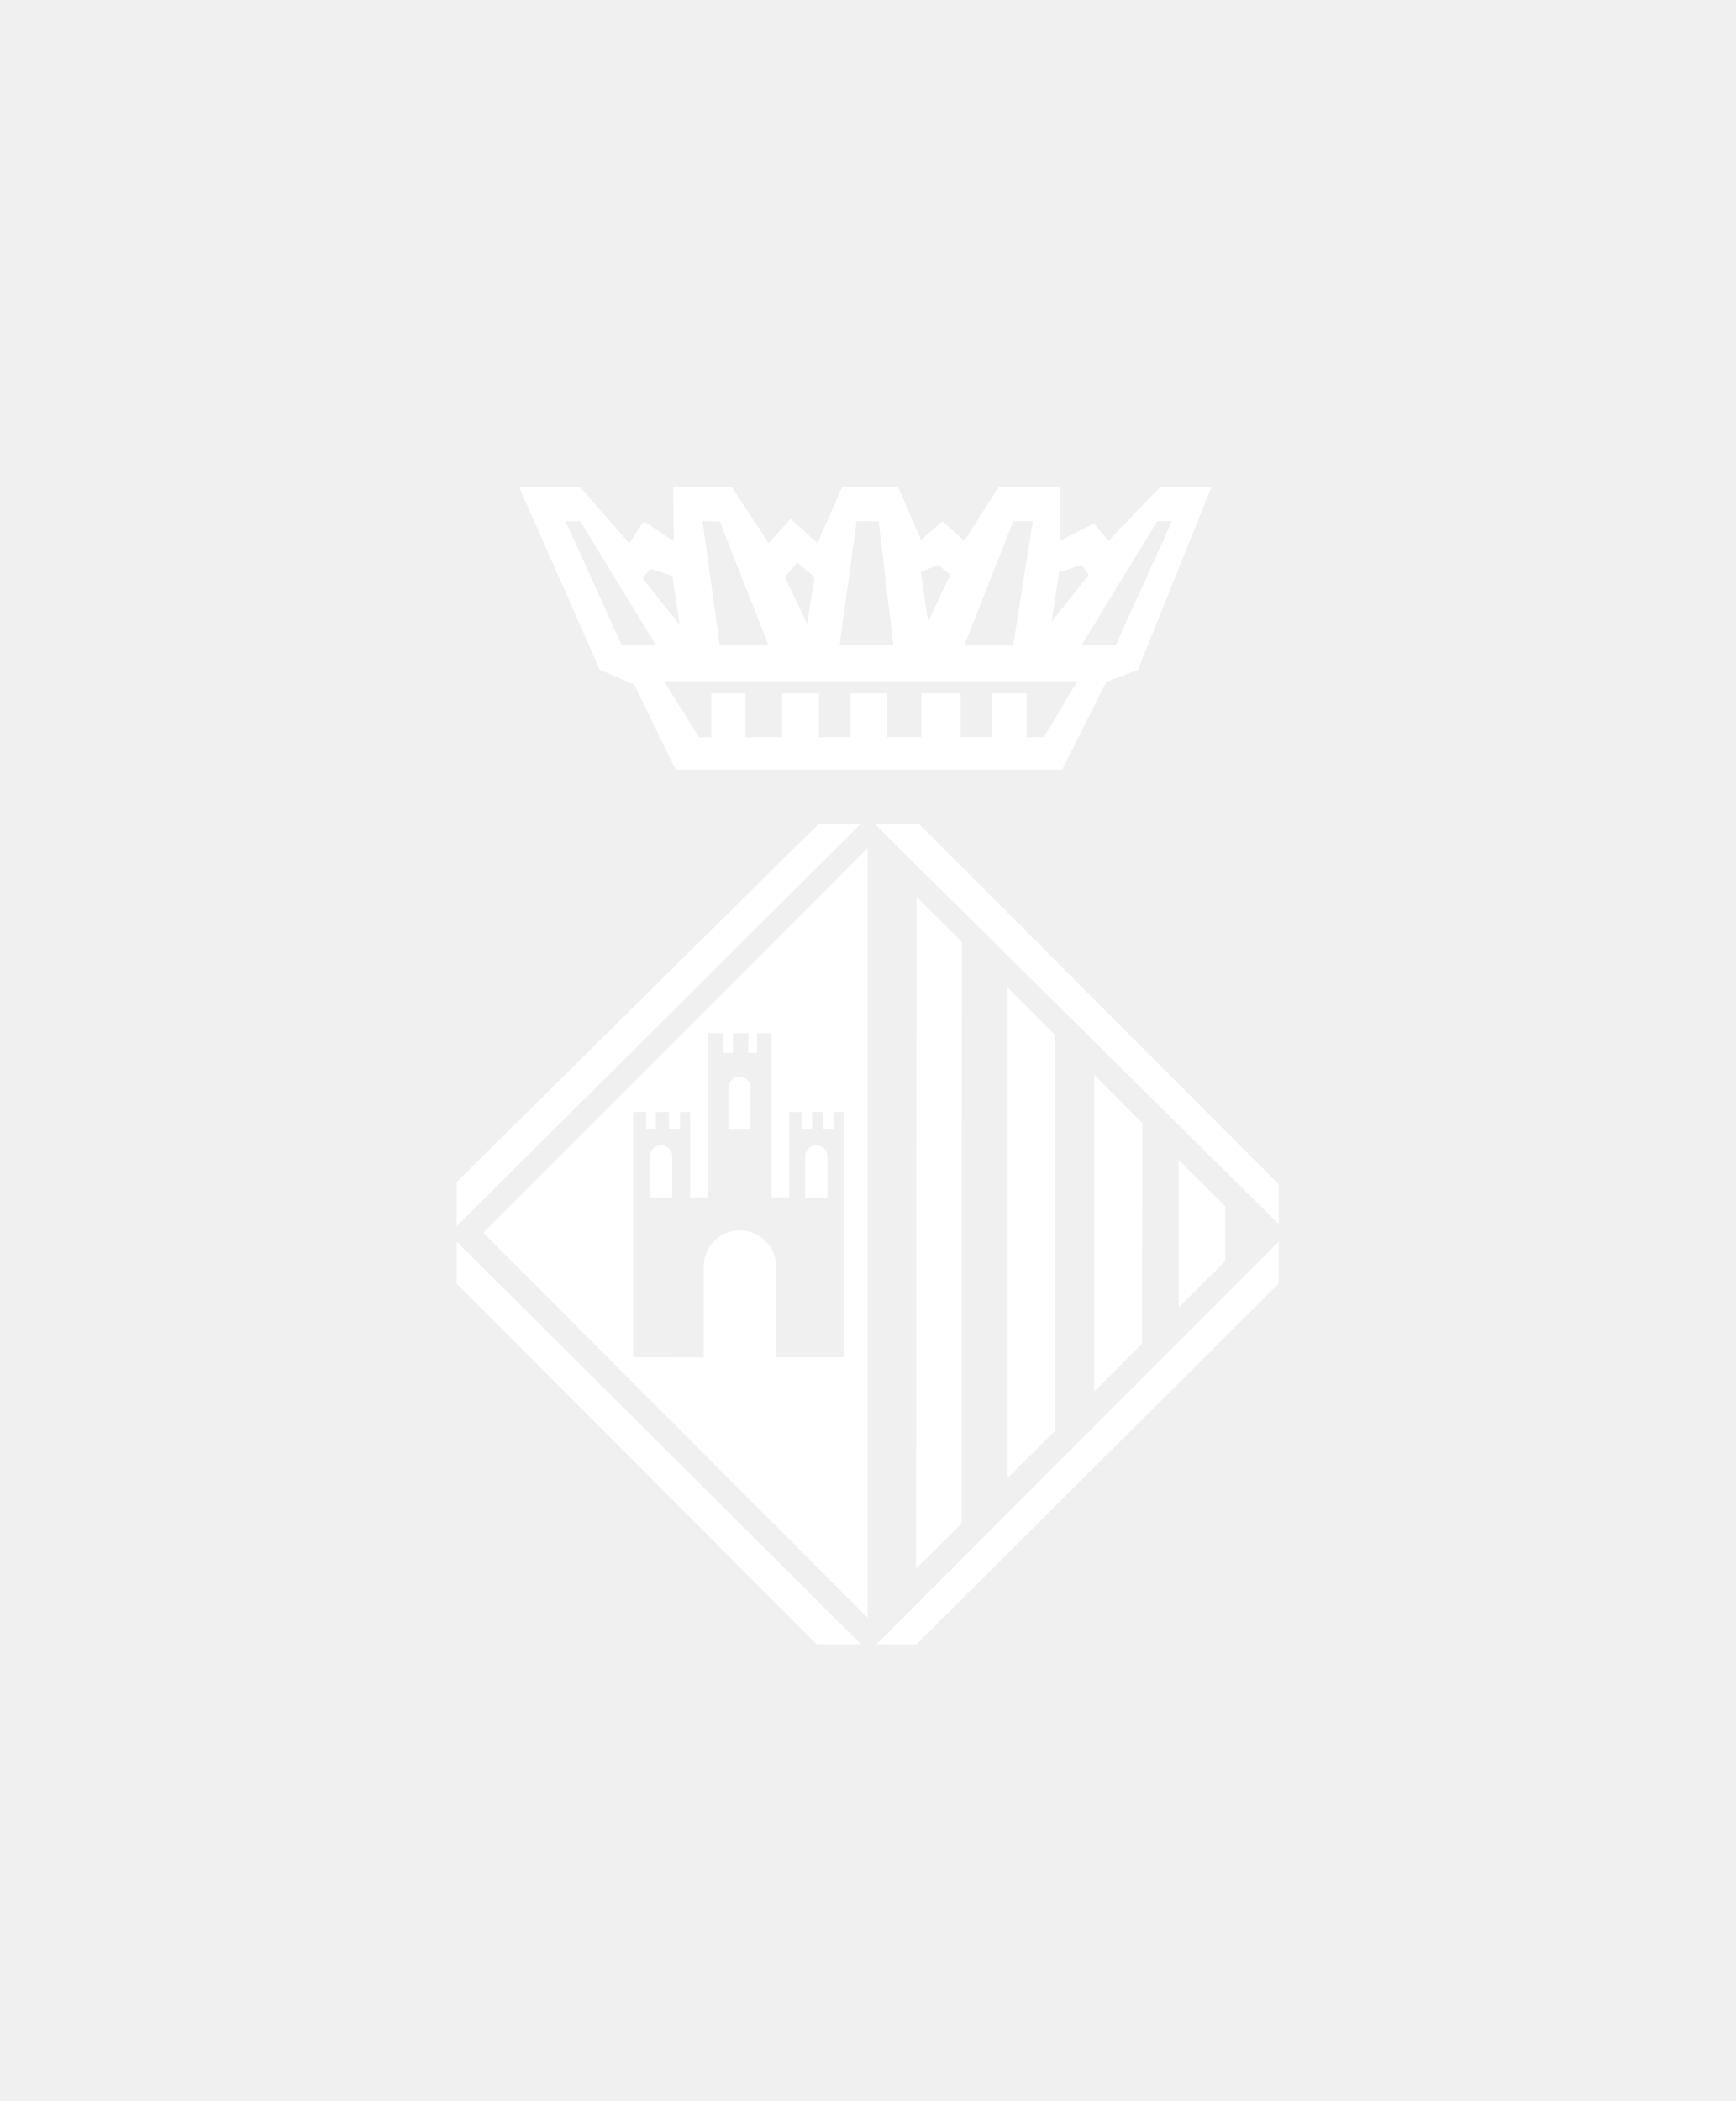
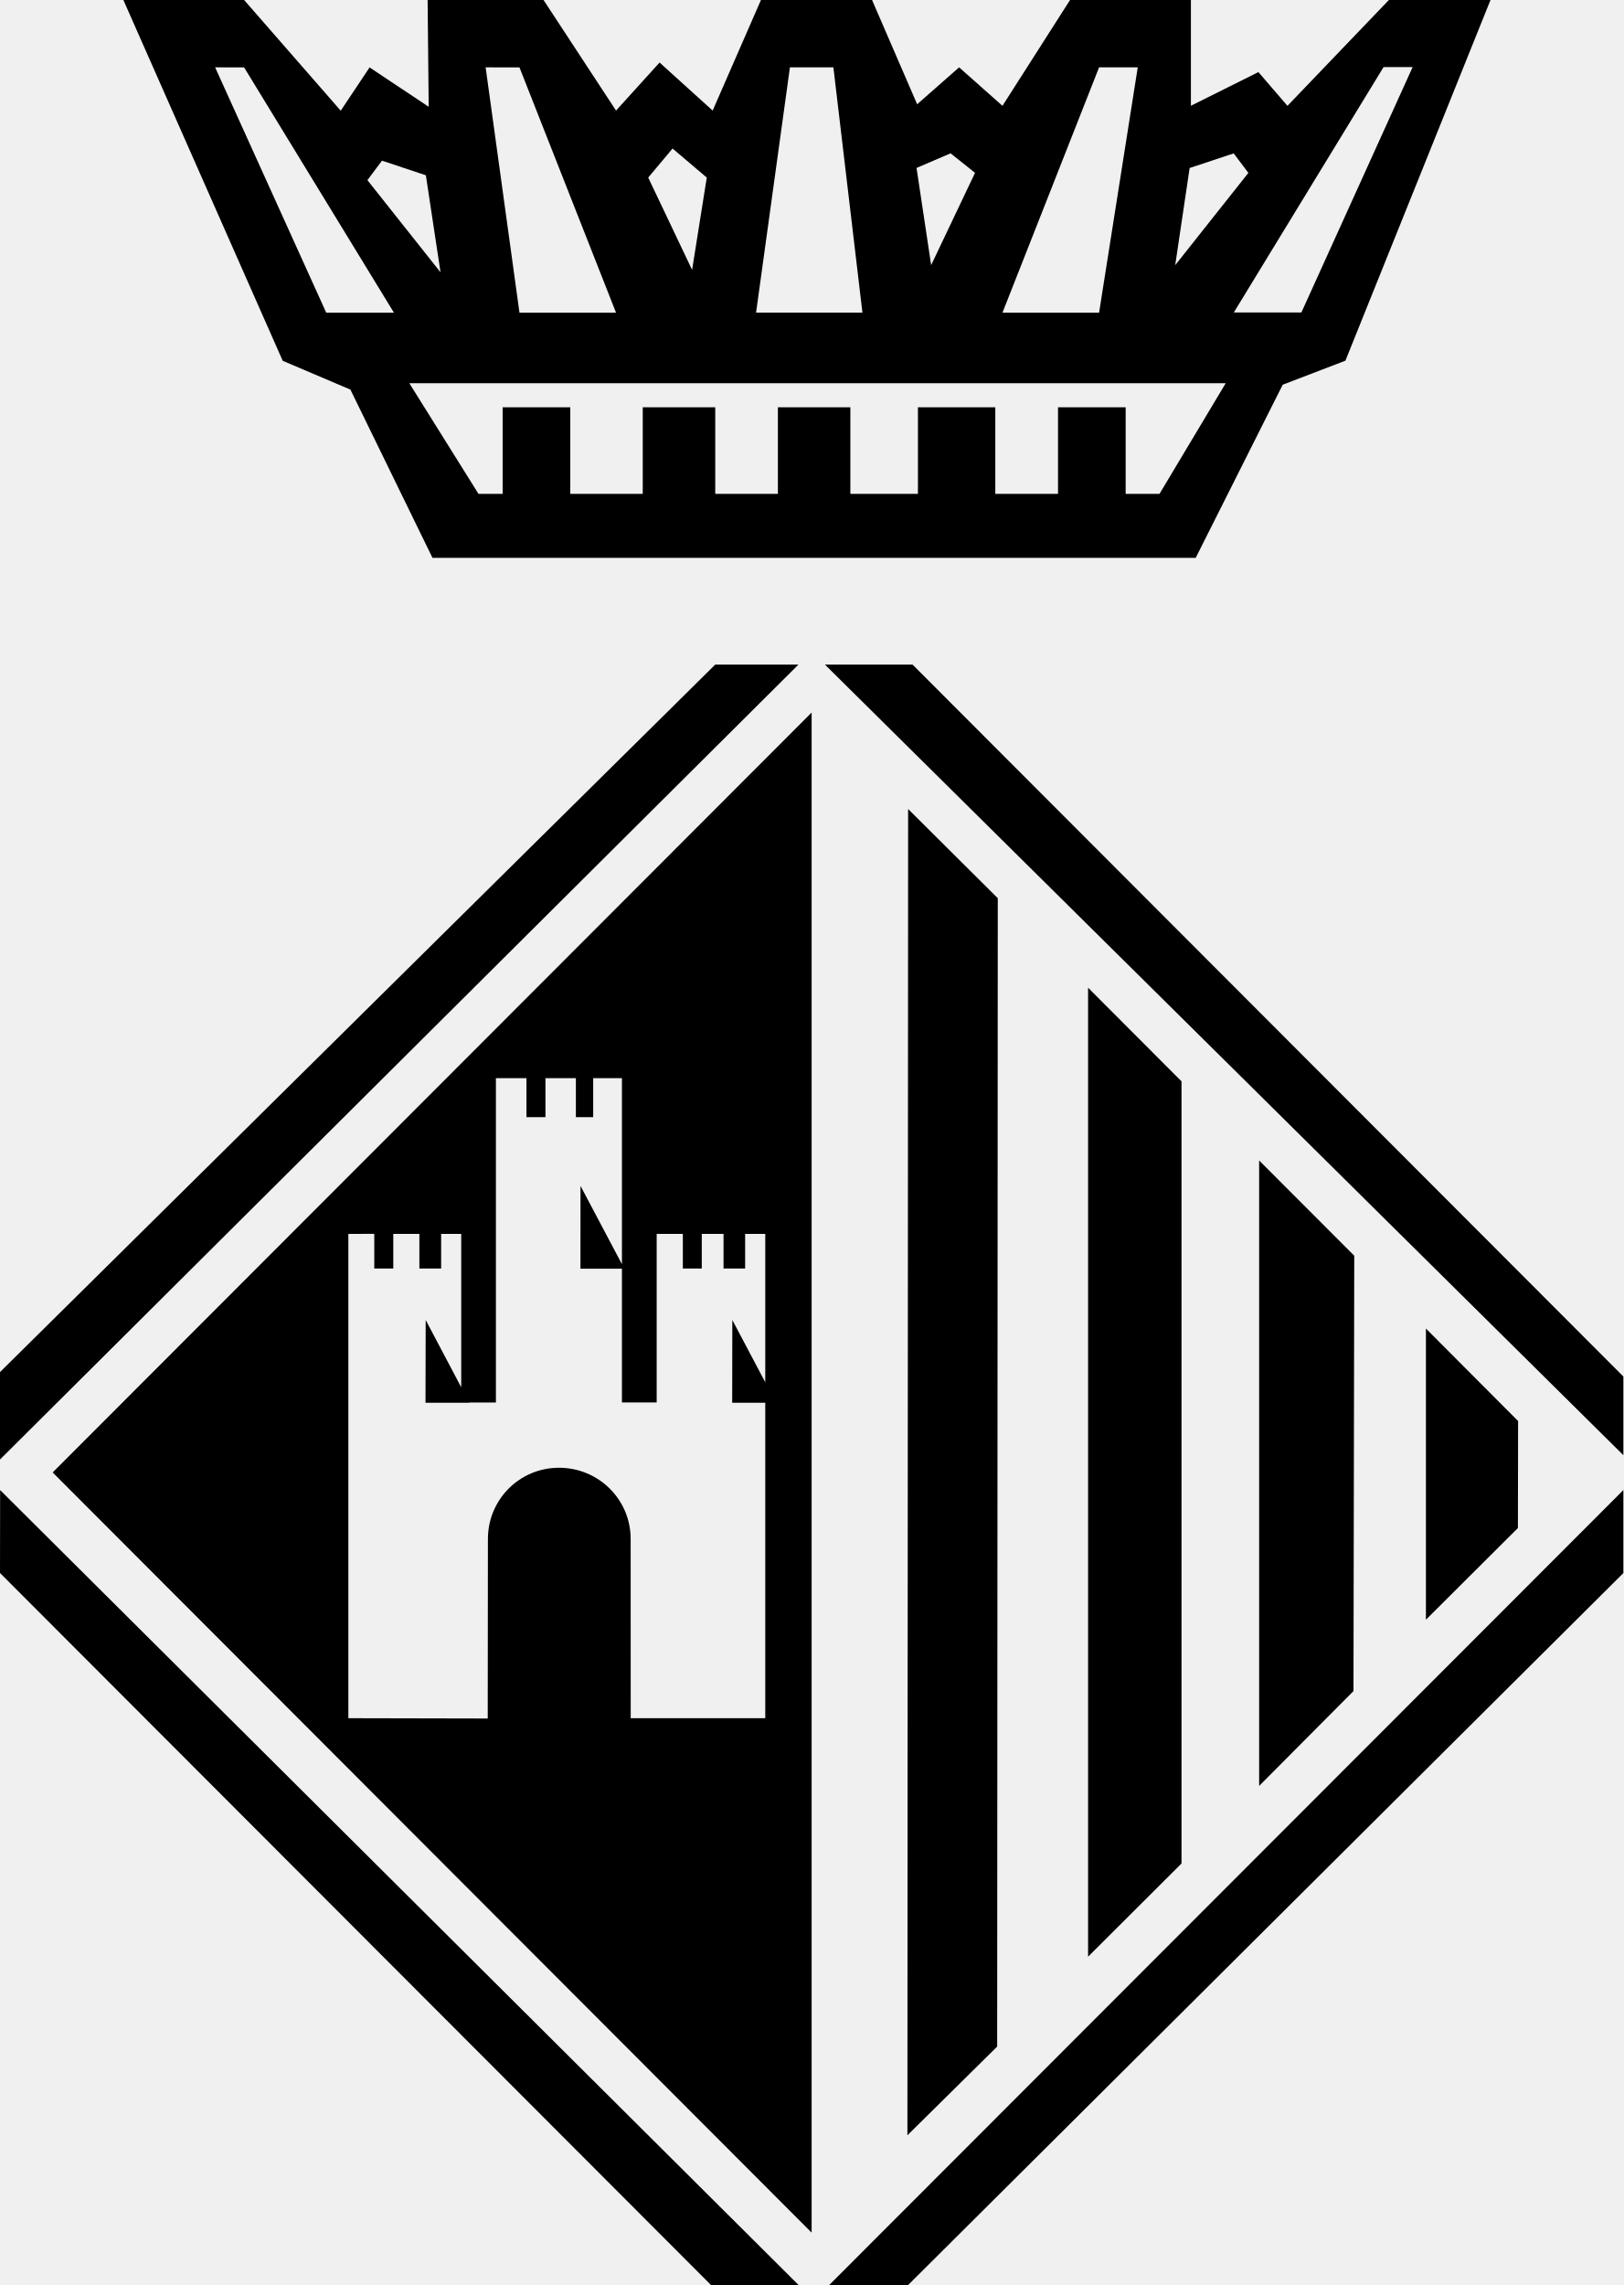
- <svg xmlns="http://www.w3.org/2000/svg" width="57" height="69" viewBox="0 0 57 69">
-   <defs />
-   <g fill="#fff" fill-rule="evenodd" transform="translate(-7)">
-     <path d="M31.655 35.722a.364.364 0 00-.729 0l-.001 1.377h.73zm3.844 17.407V27.85L22.876 40.487zm-7.274-16.61v.577h.316v-.576h.434v.576h.362v-.576h.334v2.804h.577V33.93h.508v.648h.316v-.648h.506v.648h.288v-.648h.478v5.393h.578V36.52h.435v.576h.315v-.576h.362v.576h.359v-.576h.335v8.054H32.49l-.001-2.982c0-.655-.533-1.183-1.192-1.183-.656 0-1.182.53-1.182 1.183l-.003 2.987-2.318-.005V36.52zm.855 1.433a.365.365 0 00-.728 0l-.003 1.376h.73zm5.1 0a.366.366 0 00-.73 0l-.002 1.376h.73zm5.917-5.526V48.54l1.554-1.55V33.983zm2.845 2.873V45.7l1.569-1.577.013-7.24zm2.774 2.795v4.842l1.53-1.525.003-1.779zM22 42.159L33.825 54h1.457l-13.28-13.22zM37.104 54L49 42.16v-1.38L35.792 54zM35.72 27.052L49 40.2v-1.308L37.177 27.052zm-1.824 0L22 38.818v1.454l13.28-13.22zm3.208 2.402l-.012 22.056 1.493-1.475.01-19.098zm-9.276-6.975l1.365 2.798h12.694l1.447-2.879 1.043-.4L46.79 16H45.1l-1.687 1.76-.483-.561-1.123.56V16h-2.01l-1.124 1.76-.721-.64-.698.614-.75-1.734h-1.848l-.803 1.839-.883-.799-.724.799L31.04 16h-1.928l.018 1.776-.983-.655-.48.72L26.06 16h-2.008L26.702 22zm17.183-5.363h.484l-1.85 4.08h-1.124zm-3.225 1.678l.733-.243.244.324-1.217 1.535zM40.28 17.12h.643L40.28 21.2h-1.607zm-2.47 1.43l.407.324-.73 1.535-.243-1.616zm-2.672-1.43h.723l.483 4.079h-1.769zm-1.952 1.35l.569.483-.244 1.535-.73-1.535zm9.2 3.903l-1.101 1.84h-.563v-1.44h-1.125v1.44h-1.043v-1.44h-1.287v1.44h-1.124v-1.44h-1.205v1.44h-1.042v-1.44H32.69v1.44h-1.205v-1.44H30.36v1.44h-.402l-1.15-1.84zM30.64 17.121l1.606 4.079H30.64l-.563-4.08zm-2.287 1.551l.73.243.244 1.614-1.216-1.533zm-2.293-1.551l2.492 4.079h-1.126l-1.848-4.08z" />
+ <svg xmlns="http://www.w3.org/2000/svg" width="27px" height="38px" viewBox="0 0 27 38" version="1.1">
+   <g id="Page-1" stroke="none" stroke-width="1" fill="none" fill-rule="evenodd">
+     <g id="shield" fill="#000000" fill-rule="nonzero">
+       <path d="M9.655,19.722 L9.654,21.099 L10.384,21.099 L9.655,19.722 Z M13.499,37.129 L13.499,11.85 L0.876,24.487 L13.499,37.129 Z M6.225,20.519 L6.225,21.096 L6.541,21.096 L6.541,20.52 L6.975,20.52 L6.975,21.096 L7.337,21.096 L7.337,20.52 L7.671,20.52 L7.671,23.324 L8.248,23.324 L8.248,17.93 L8.756,17.93 L8.756,18.578 L9.072,18.578 L9.072,17.93 L9.578,17.93 L9.578,18.578 L9.866,18.578 L9.866,17.93 L10.344,17.93 L10.344,23.323 L10.922,23.323 L10.922,20.52 L11.357,20.52 L11.357,21.096 L11.672,21.096 L11.672,20.52 L12.034,20.52 L12.034,21.096 L12.393,21.096 L12.393,20.52 L12.728,20.52 L12.728,28.574 L10.49,28.574 L10.489,25.592 C10.489,24.937 9.956,24.409 9.297,24.409 C8.641,24.409 8.115,24.939 8.115,25.592 L8.112,28.579 L5.794,28.574 L5.794,20.52 L6.225,20.519 Z M7.08,21.952 L7.077,23.328 L7.807,23.328 L7.08,21.952 Z M12.18,21.952 L12.178,23.328 L12.908,23.328 L12.18,21.952 Z M18.097,16.426 L18.097,32.54 L19.651,30.99 L19.651,17.983 L18.097,16.426 Z M20.942,19.299 L20.942,29.7 L22.511,28.123 L22.524,20.883 L20.942,19.299 Z M23.716,22.094 L23.716,26.936 L25.246,25.411 L25.249,23.632 L23.716,22.094 Z M0,26.159 L11.825,38 L13.282,38 L0.002,24.78 L0,26.159 Z M15.104,38 L27,26.16 L27,24.78 L13.792,38 L15.104,38 Z M13.72,11.052 L27,24.2 L27,22.892 L15.177,11.052 L13.72,11.052 Z M11.896,11.052 L0,22.818 L0,24.272 L13.28,11.052 L11.896,11.052 Z M15.104,13.454 L15.092,35.51 L16.585,34.035 L16.595,14.937 L15.104,13.454 Z M5.828,6.479 L7.193,9.277 L19.887,9.277 L21.334,6.398 L22.377,5.998 L24.79,0 L23.1,0 L21.413,1.76 L20.93,1.199 L19.807,1.759 L19.807,0 L17.797,0 L16.673,1.76 L15.952,1.12 L15.254,1.734 L14.504,0 L12.656,0 L11.853,1.839 L10.97,1.04 L10.246,1.839 L9.04,0 L7.112,0 L7.13,1.776 L6.147,1.121 L5.667,1.841 L4.06,0 L2.052,0 L4.702,6 L5.828,6.479 Z M23.011,1.116 L23.495,1.116 L21.645,5.196 L20.521,5.196 L23.011,1.116 Z M19.786,2.794 L20.519,2.551 L20.763,2.875 L19.546,4.41 L19.786,2.794 Z M18.28,1.12 L18.923,1.12 L18.28,5.2 L16.673,5.2 L18.28,1.12 Z M15.81,2.55 L16.217,2.874 L15.487,4.409 L15.244,2.793 L15.81,2.55 Z M13.138,1.12 L13.861,1.12 L14.344,5.199 L12.575,5.199 L13.138,1.12 Z M11.186,2.47 L11.755,2.953 L11.511,4.488 L10.781,2.953 L11.186,2.47 Z M20.386,6.373 L19.285,8.213 L18.722,8.213 L18.722,6.773 L17.597,6.773 L17.597,8.213 L16.554,8.213 L16.554,6.773 L15.267,6.773 L15.267,8.213 L14.143,8.213 L14.143,6.773 L12.938,6.773 L12.938,8.213 L11.896,8.213 L11.896,6.773 L10.69,6.773 L10.69,8.213 L9.485,8.213 L9.485,6.773 L8.36,6.773 L8.36,8.213 L7.958,8.213 L6.808,6.373 L20.386,6.373 Z M8.64,1.121 L10.246,5.2 L8.64,5.2 L8.077,1.12 L8.64,1.121 Z M6.353,2.672 L7.083,2.915 L7.327,4.529 L6.111,2.996 L6.353,2.672 Z M4.06,1.121 L6.552,5.2 L5.426,5.2 L3.578,1.12 L4.06,1.121 Z" id="Shape" />
+     </g>
  </g>
</svg>
